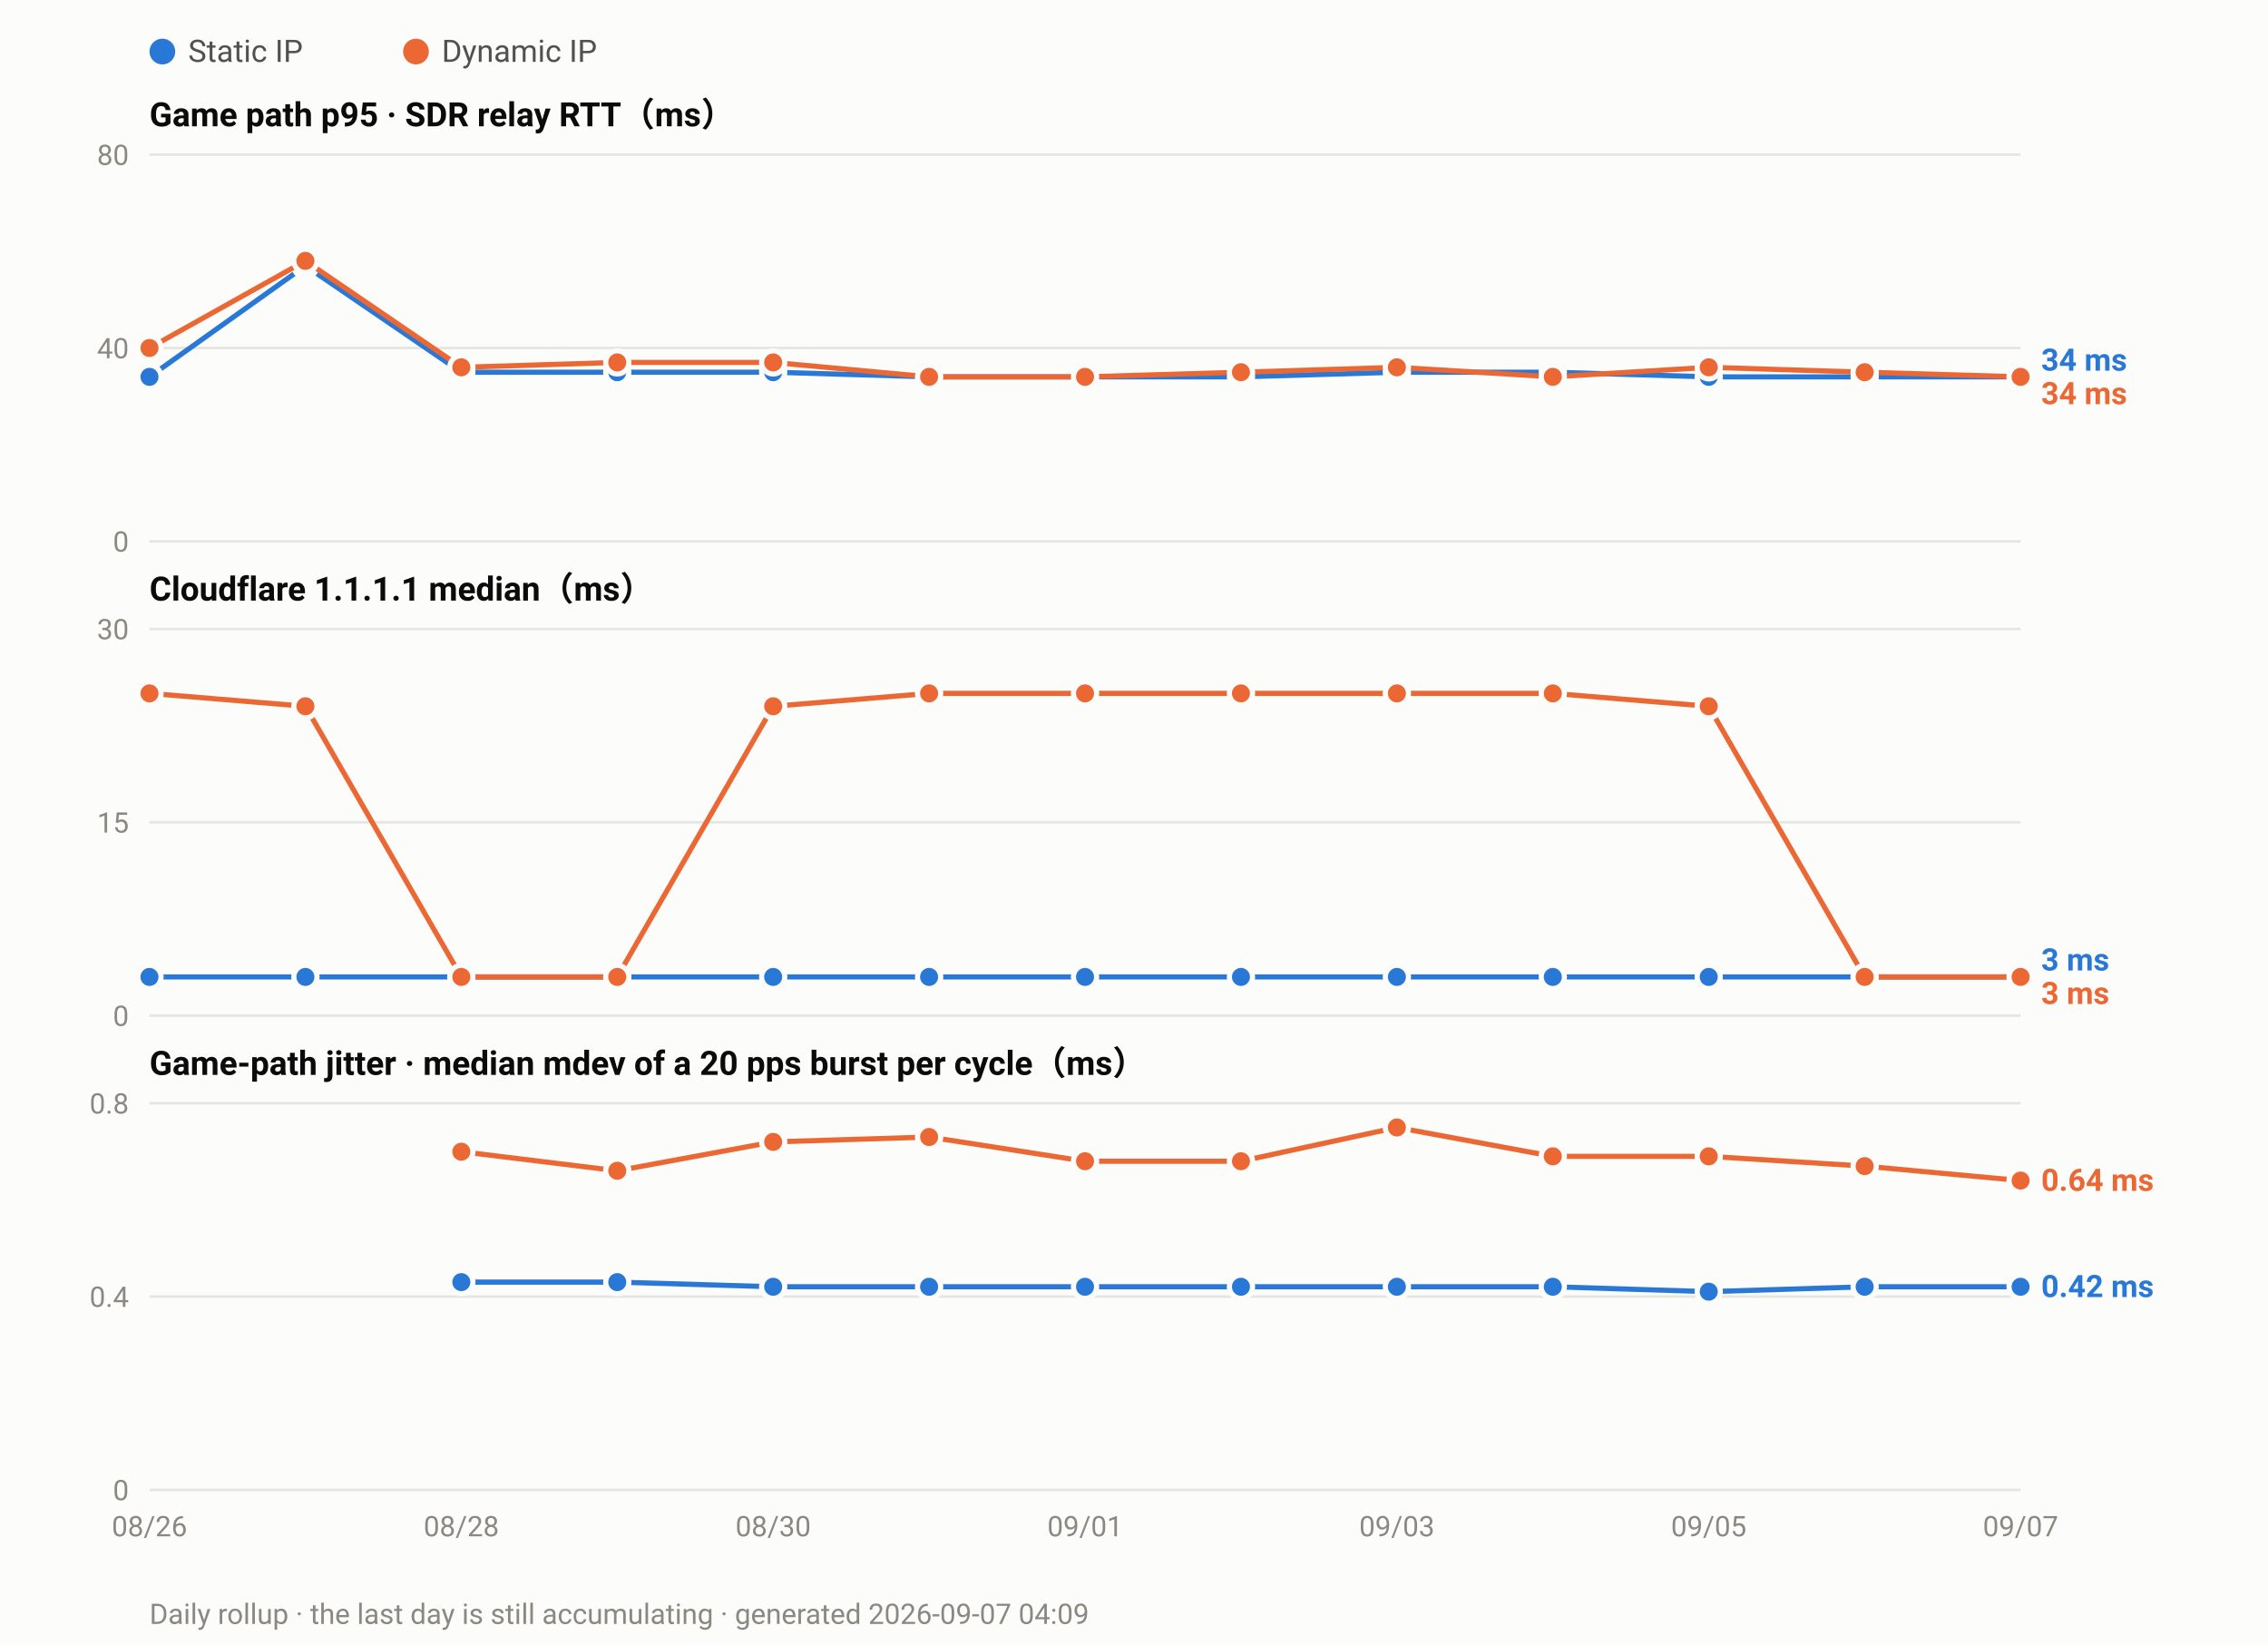
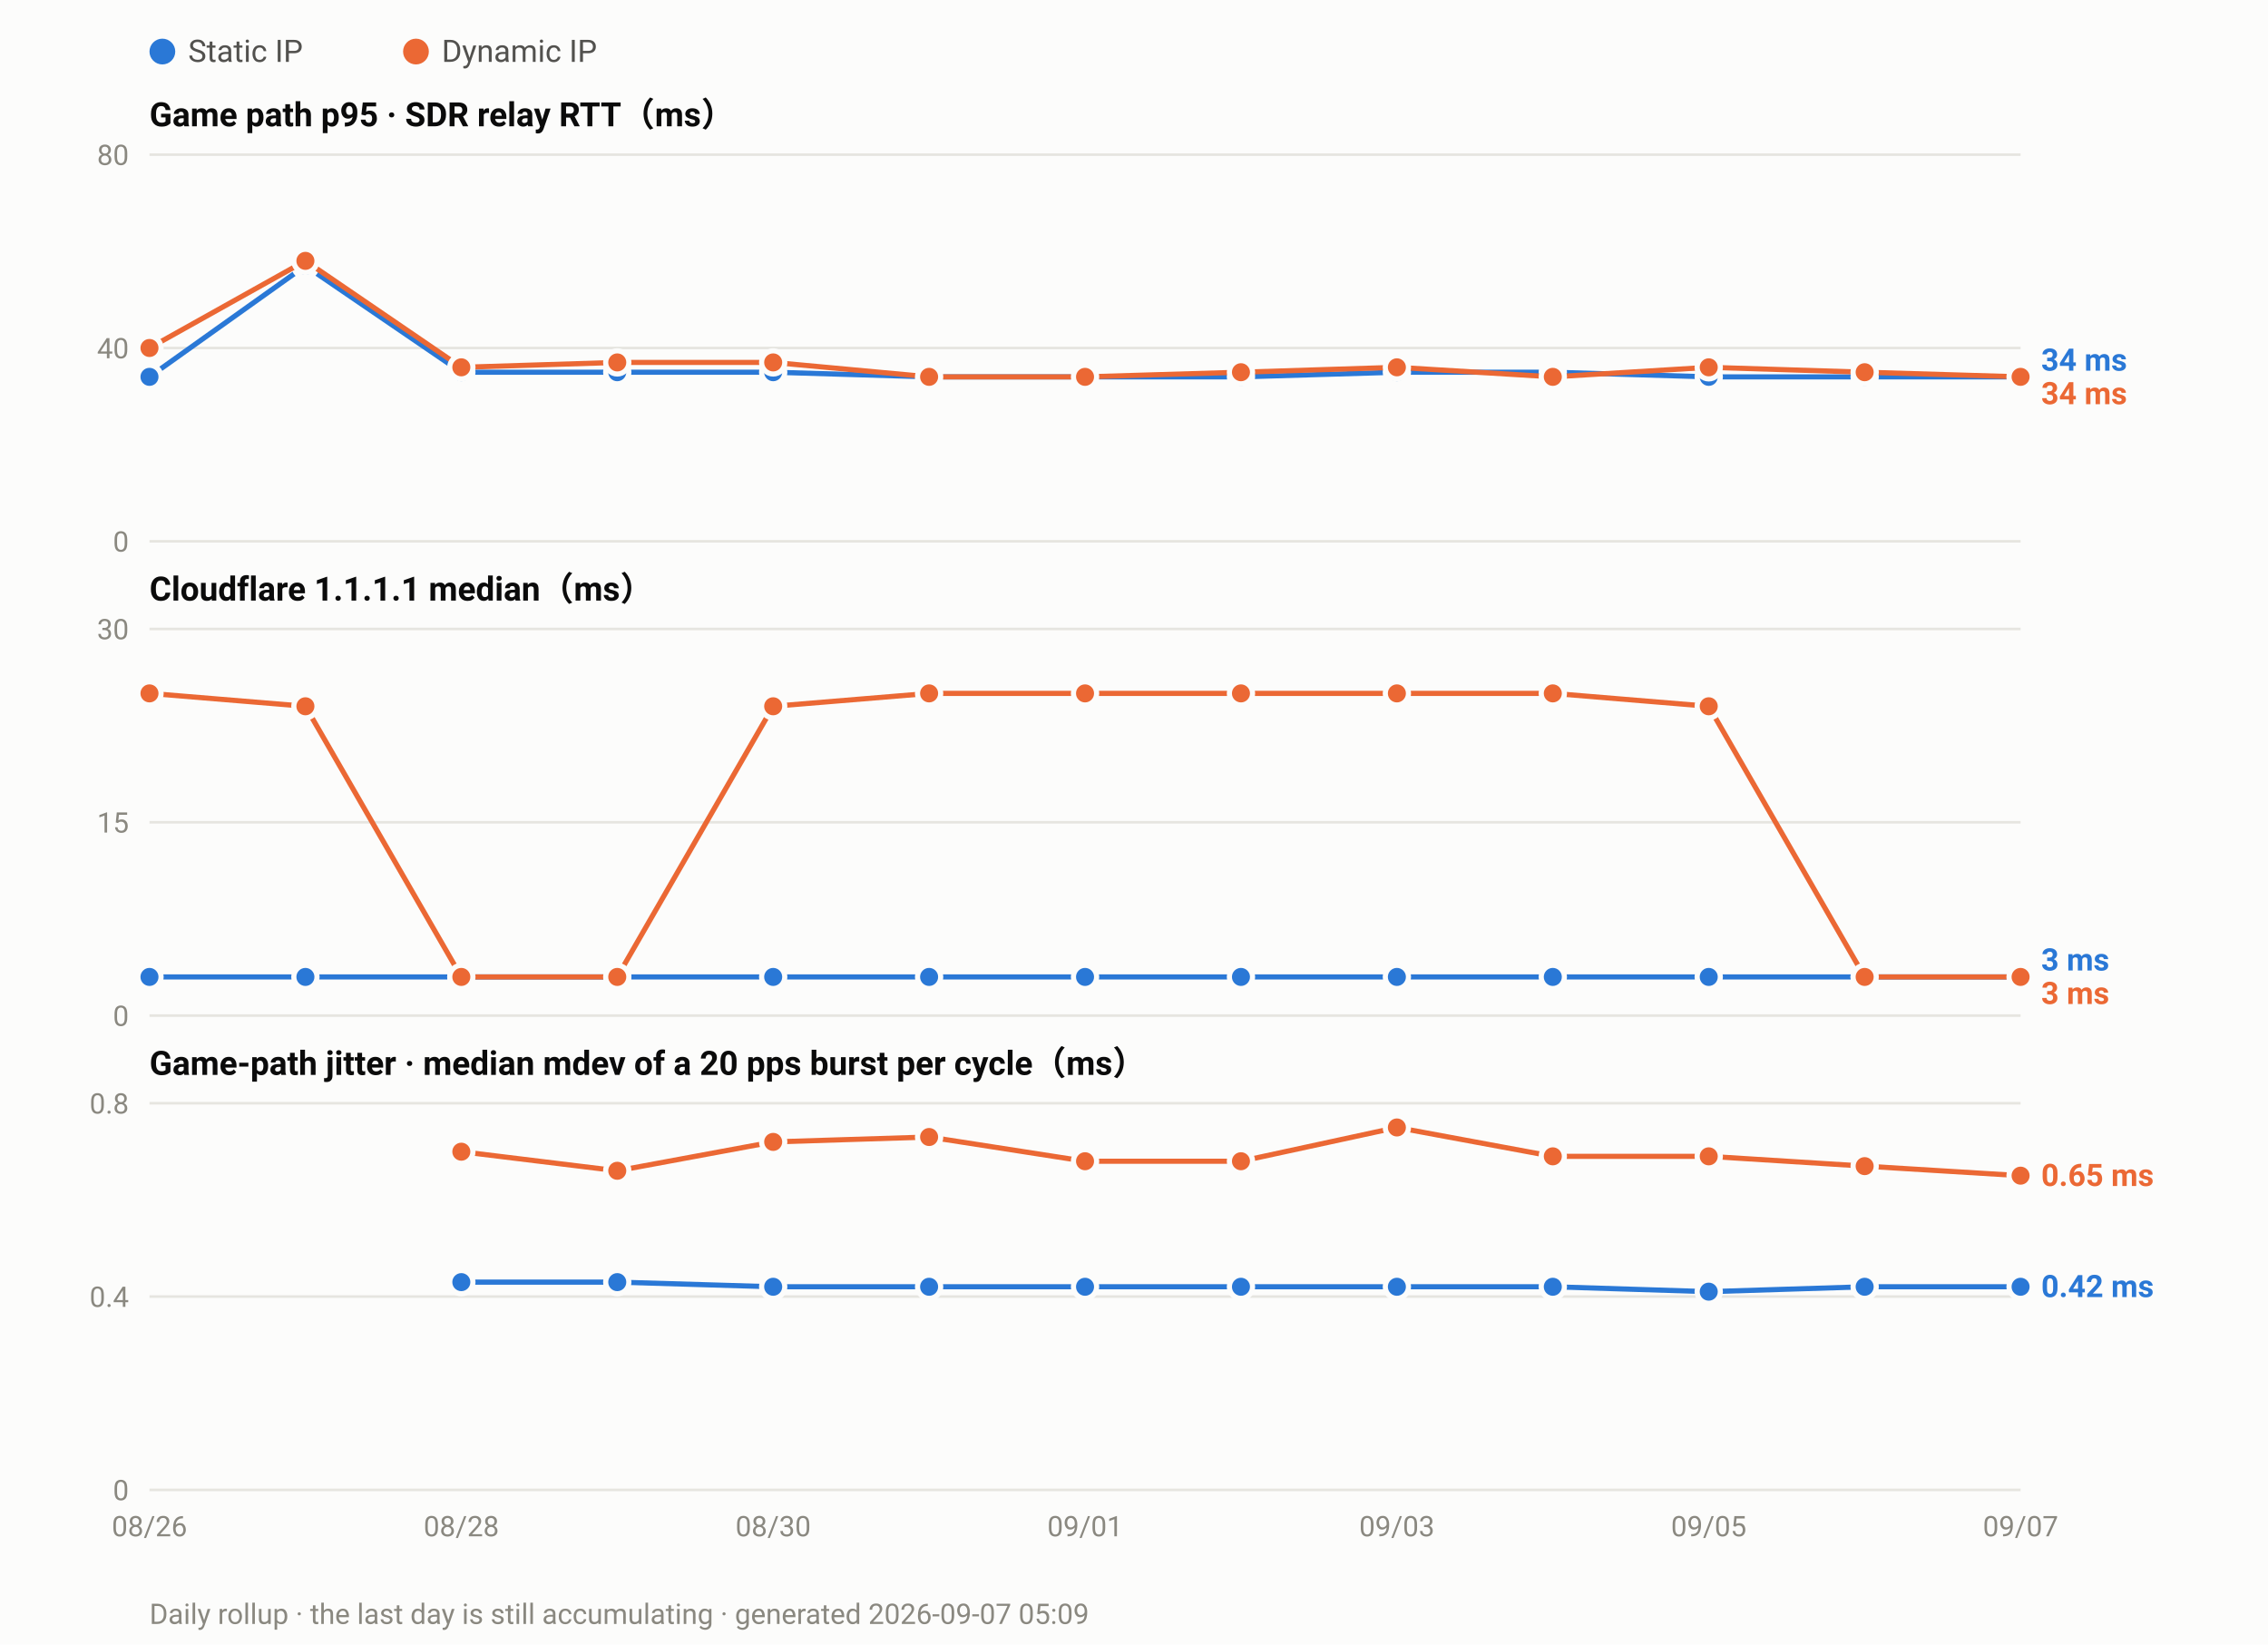
<svg xmlns="http://www.w3.org/2000/svg" width="880" height="638" viewBox="0 0 880 638" font-family="ui-sans-serif,-apple-system,Segoe UI,Roboto,Helvetica,Arial,sans-serif">
  <rect width="880" height="638" fill="#fcfcfb" />
  <circle cx="63.0" cy="20" r="5" fill="#2a78d6" />
  <text x="73.0" y="24" font-size="12" fill="#52514e">Static IP</text>
  <circle cx="161.4" cy="20" r="5" fill="#eb6834" />
  <text x="171.4" y="24" font-size="12" fill="#52514e">Dynamic IP</text>
  <text x="58" y="49.0" font-size="13" font-weight="600" fill="#0b0b0b">Game path p95 · SDR relay RTT（ms）</text>
  <line x1="58" y1="210.0" x2="784.0" y2="210.0" stroke="#e6e5e0" stroke-width="1" />
  <text x="50" y="214.0" font-size="11" text-anchor="end" fill="#8a8880">0</text>
  <line x1="58" y1="135.0" x2="784.0" y2="135.0" stroke="#e6e5e0" stroke-width="1" />
  <text x="50" y="139.0" font-size="11" text-anchor="end" fill="#8a8880">40</text>
  <line x1="58" y1="60.0" x2="784.0" y2="60.0" stroke="#e6e5e0" stroke-width="1" />
  <text x="50" y="64.0" font-size="11" text-anchor="end" fill="#8a8880">80</text>
  <polyline fill="none" stroke="#2a78d6" stroke-width="2" stroke-linejoin="round" points="58.0,146.2 118.5,103.1 179.0,144.4 239.5,144.4 300.0,144.4 360.5,146.2 421.0,146.2 481.5,146.2 542.0,144.4 602.5,144.4 663.0,146.2 723.5,146.2 784.0,146.2" />
  <circle cx="58.0" cy="146.2" r="4.5" fill="#2a78d6" stroke="#fcfcfb" stroke-width="2" />
  <circle cx="118.5" cy="103.1" r="4.5" fill="#2a78d6" stroke="#fcfcfb" stroke-width="2" />
  <circle cx="179.0" cy="144.4" r="4.5" fill="#2a78d6" stroke="#fcfcfb" stroke-width="2" />
  <circle cx="239.5" cy="144.4" r="4.5" fill="#2a78d6" stroke="#fcfcfb" stroke-width="2" />
  <circle cx="300.0" cy="144.4" r="4.5" fill="#2a78d6" stroke="#fcfcfb" stroke-width="2" />
  <circle cx="360.5" cy="146.2" r="4.5" fill="#2a78d6" stroke="#fcfcfb" stroke-width="2" />
  <circle cx="421.0" cy="146.2" r="4.5" fill="#2a78d6" stroke="#fcfcfb" stroke-width="2" />
  <circle cx="481.5" cy="146.2" r="4.5" fill="#2a78d6" stroke="#fcfcfb" stroke-width="2" />
  <circle cx="542.0" cy="144.4" r="4.5" fill="#2a78d6" stroke="#fcfcfb" stroke-width="2" />
  <circle cx="602.5" cy="144.4" r="4.5" fill="#2a78d6" stroke="#fcfcfb" stroke-width="2" />
  <circle cx="663.0" cy="146.2" r="4.5" fill="#2a78d6" stroke="#fcfcfb" stroke-width="2" />
  <circle cx="723.5" cy="146.2" r="4.5" fill="#2a78d6" stroke="#fcfcfb" stroke-width="2" />
  <circle cx="784.0" cy="146.2" r="4.5" fill="#2a78d6" stroke="#fcfcfb" stroke-width="2" />
  <polyline fill="none" stroke="#eb6834" stroke-width="2" stroke-linejoin="round" points="58.0,135.0 118.5,101.2 179.0,142.5 239.5,140.6 300.0,140.6 360.5,146.2 421.0,146.2 481.5,144.4 542.0,142.5 602.5,146.2 663.0,142.5 723.5,144.4 784.0,146.2" />
  <circle cx="58.0" cy="135.0" r="4.5" fill="#eb6834" stroke="#fcfcfb" stroke-width="2" />
  <circle cx="118.5" cy="101.2" r="4.5" fill="#eb6834" stroke="#fcfcfb" stroke-width="2" />
  <circle cx="179.0" cy="142.5" r="4.5" fill="#eb6834" stroke="#fcfcfb" stroke-width="2" />
  <circle cx="239.5" cy="140.6" r="4.5" fill="#eb6834" stroke="#fcfcfb" stroke-width="2" />
  <circle cx="300.0" cy="140.6" r="4.5" fill="#eb6834" stroke="#fcfcfb" stroke-width="2" />
  <circle cx="360.5" cy="146.2" r="4.5" fill="#eb6834" stroke="#fcfcfb" stroke-width="2" />
  <circle cx="421.0" cy="146.2" r="4.5" fill="#eb6834" stroke="#fcfcfb" stroke-width="2" />
  <circle cx="481.5" cy="144.4" r="4.5" fill="#eb6834" stroke="#fcfcfb" stroke-width="2" />
  <circle cx="542.0" cy="142.5" r="4.5" fill="#eb6834" stroke="#fcfcfb" stroke-width="2" />
  <circle cx="602.5" cy="146.2" r="4.5" fill="#eb6834" stroke="#fcfcfb" stroke-width="2" />
  <circle cx="663.0" cy="142.5" r="4.5" fill="#eb6834" stroke="#fcfcfb" stroke-width="2" />
  <circle cx="723.5" cy="144.4" r="4.5" fill="#eb6834" stroke="#fcfcfb" stroke-width="2" />
  <circle cx="784.0" cy="146.2" r="4.5" fill="#eb6834" stroke="#fcfcfb" stroke-width="2" />
  <text x="792.0" y="143.8" font-size="12" font-weight="600" fill="#2a78d6">34 ms</text>
  <text x="792.0" y="156.8" font-size="12" font-weight="600" fill="#eb6834">34 ms</text>
  <text x="58" y="233.0" font-size="13" font-weight="600" fill="#0b0b0b">Cloudflare 1.1.1.1 median（ms）</text>
  <line x1="58" y1="394.0" x2="784.0" y2="394.0" stroke="#e6e5e0" stroke-width="1" />
  <text x="50" y="398.0" font-size="11" text-anchor="end" fill="#8a8880">0</text>
  <line x1="58" y1="319.0" x2="784.0" y2="319.0" stroke="#e6e5e0" stroke-width="1" />
  <text x="50" y="323.0" font-size="11" text-anchor="end" fill="#8a8880">15</text>
  <line x1="58" y1="244.0" x2="784.0" y2="244.0" stroke="#e6e5e0" stroke-width="1" />
  <text x="50" y="248.0" font-size="11" text-anchor="end" fill="#8a8880">30</text>
  <polyline fill="none" stroke="#2a78d6" stroke-width="2" stroke-linejoin="round" points="58.0,379.0 118.5,379.0 179.0,379.0 239.5,379.0 300.0,379.0 360.5,379.0 421.0,379.0 481.5,379.0 542.0,379.0 602.5,379.0 663.0,379.0 723.5,379.0 784.0,379.0" />
  <circle cx="58.0" cy="379.0" r="4.5" fill="#2a78d6" stroke="#fcfcfb" stroke-width="2" />
  <circle cx="118.5" cy="379.0" r="4.5" fill="#2a78d6" stroke="#fcfcfb" stroke-width="2" />
  <circle cx="179.0" cy="379.0" r="4.5" fill="#2a78d6" stroke="#fcfcfb" stroke-width="2" />
  <circle cx="239.5" cy="379.0" r="4.5" fill="#2a78d6" stroke="#fcfcfb" stroke-width="2" />
  <circle cx="300.0" cy="379.0" r="4.5" fill="#2a78d6" stroke="#fcfcfb" stroke-width="2" />
  <circle cx="360.5" cy="379.0" r="4.5" fill="#2a78d6" stroke="#fcfcfb" stroke-width="2" />
  <circle cx="421.0" cy="379.0" r="4.5" fill="#2a78d6" stroke="#fcfcfb" stroke-width="2" />
  <circle cx="481.5" cy="379.0" r="4.5" fill="#2a78d6" stroke="#fcfcfb" stroke-width="2" />
  <circle cx="542.0" cy="379.0" r="4.5" fill="#2a78d6" stroke="#fcfcfb" stroke-width="2" />
  <circle cx="602.5" cy="379.0" r="4.5" fill="#2a78d6" stroke="#fcfcfb" stroke-width="2" />
  <circle cx="663.0" cy="379.0" r="4.5" fill="#2a78d6" stroke="#fcfcfb" stroke-width="2" />
  <circle cx="723.5" cy="379.0" r="4.5" fill="#2a78d6" stroke="#fcfcfb" stroke-width="2" />
  <circle cx="784.0" cy="379.0" r="4.5" fill="#2a78d6" stroke="#fcfcfb" stroke-width="2" />
  <polyline fill="none" stroke="#eb6834" stroke-width="2" stroke-linejoin="round" points="58.0,269.0 118.5,274.0 179.0,379.0 239.5,379.0 300.0,274.0 360.5,269.0 421.0,269.0 481.5,269.0 542.0,269.0 602.5,269.0 663.0,274.0 723.5,379.0 784.0,379.0" />
  <circle cx="58.0" cy="269.0" r="4.5" fill="#eb6834" stroke="#fcfcfb" stroke-width="2" />
  <circle cx="118.5" cy="274.0" r="4.5" fill="#eb6834" stroke="#fcfcfb" stroke-width="2" />
  <circle cx="179.0" cy="379.0" r="4.5" fill="#eb6834" stroke="#fcfcfb" stroke-width="2" />
  <circle cx="239.5" cy="379.0" r="4.5" fill="#eb6834" stroke="#fcfcfb" stroke-width="2" />
  <circle cx="300.0" cy="274.0" r="4.5" fill="#eb6834" stroke="#fcfcfb" stroke-width="2" />
  <circle cx="360.5" cy="269.0" r="4.5" fill="#eb6834" stroke="#fcfcfb" stroke-width="2" />
  <circle cx="421.0" cy="269.0" r="4.5" fill="#eb6834" stroke="#fcfcfb" stroke-width="2" />
  <circle cx="481.5" cy="269.0" r="4.5" fill="#eb6834" stroke="#fcfcfb" stroke-width="2" />
  <circle cx="542.0" cy="269.0" r="4.5" fill="#eb6834" stroke="#fcfcfb" stroke-width="2" />
  <circle cx="602.5" cy="269.0" r="4.5" fill="#eb6834" stroke="#fcfcfb" stroke-width="2" />
  <circle cx="663.0" cy="274.0" r="4.5" fill="#eb6834" stroke="#fcfcfb" stroke-width="2" />
  <circle cx="723.5" cy="379.0" r="4.5" fill="#eb6834" stroke="#fcfcfb" stroke-width="2" />
  <circle cx="784.0" cy="379.0" r="4.5" fill="#eb6834" stroke="#fcfcfb" stroke-width="2" />
  <text x="792.0" y="376.5" font-size="12" font-weight="600" fill="#2a78d6">3 ms</text>
  <text x="792.0" y="389.5" font-size="12" font-weight="600" fill="#eb6834">3 ms</text>
  <text x="58" y="417.0" font-size="13" font-weight="600" fill="#0b0b0b">Game-path jitter · median mdev of a 20 pps burst per cycle（ms）</text>
  <line x1="58" y1="578.0" x2="784.0" y2="578.0" stroke="#e6e5e0" stroke-width="1" />
  <text x="50" y="582.0" font-size="11" text-anchor="end" fill="#8a8880">0</text>
  <line x1="58" y1="503.0" x2="784.0" y2="503.0" stroke="#e6e5e0" stroke-width="1" />
  <text x="50" y="507.0" font-size="11" text-anchor="end" fill="#8a8880">0.4</text>
  <line x1="58" y1="428.0" x2="784.0" y2="428.0" stroke="#e6e5e0" stroke-width="1" />
  <text x="50" y="432.0" font-size="11" text-anchor="end" fill="#8a8880">0.8</text>
  <polyline fill="none" stroke="#2a78d6" stroke-width="2" stroke-linejoin="round" points="179.0,497.4 239.5,497.4 300.0,499.2 360.5,499.2 421.0,499.2 481.5,499.2 542.0,499.2 602.5,499.2 663.0,501.1 723.5,499.2 784.0,499.2" />
  <circle cx="179.0" cy="497.4" r="4.5" fill="#2a78d6" stroke="#fcfcfb" stroke-width="2" />
  <circle cx="239.5" cy="497.4" r="4.5" fill="#2a78d6" stroke="#fcfcfb" stroke-width="2" />
  <circle cx="300.0" cy="499.2" r="4.5" fill="#2a78d6" stroke="#fcfcfb" stroke-width="2" />
  <circle cx="360.5" cy="499.2" r="4.5" fill="#2a78d6" stroke="#fcfcfb" stroke-width="2" />
  <circle cx="421.0" cy="499.2" r="4.5" fill="#2a78d6" stroke="#fcfcfb" stroke-width="2" />
  <circle cx="481.5" cy="499.2" r="4.5" fill="#2a78d6" stroke="#fcfcfb" stroke-width="2" />
  <circle cx="542.0" cy="499.2" r="4.5" fill="#2a78d6" stroke="#fcfcfb" stroke-width="2" />
  <circle cx="602.5" cy="499.2" r="4.5" fill="#2a78d6" stroke="#fcfcfb" stroke-width="2" />
  <circle cx="663.0" cy="501.1" r="4.5" fill="#2a78d6" stroke="#fcfcfb" stroke-width="2" />
  <circle cx="723.5" cy="499.2" r="4.5" fill="#2a78d6" stroke="#fcfcfb" stroke-width="2" />
  <circle cx="784.0" cy="499.2" r="4.5" fill="#2a78d6" stroke="#fcfcfb" stroke-width="2" />
-   <polyline fill="none" stroke="#eb6834" stroke-width="2" stroke-linejoin="round" points="179.0,446.8 239.5,454.2 300.0,443.0 360.5,441.1 421.0,450.5 481.5,450.5 542.0,437.4 602.5,448.6 663.0,448.6 723.5,452.4 784.0,458.0" />
+   <polyline fill="none" stroke="#eb6834" stroke-width="2" stroke-linejoin="round" points="179.0,446.8 239.5,454.2 300.0,443.0 360.5,441.1 421.0,450.5 481.5,450.5 542.0,437.4 602.5,448.6 663.0,448.6 723.5,452.4 784.0,456.1" />
  <circle cx="179.0" cy="446.8" r="4.5" fill="#eb6834" stroke="#fcfcfb" stroke-width="2" />
  <circle cx="239.5" cy="454.2" r="4.5" fill="#eb6834" stroke="#fcfcfb" stroke-width="2" />
  <circle cx="300.0" cy="443.0" r="4.5" fill="#eb6834" stroke="#fcfcfb" stroke-width="2" />
  <circle cx="360.5" cy="441.1" r="4.5" fill="#eb6834" stroke="#fcfcfb" stroke-width="2" />
  <circle cx="421.0" cy="450.5" r="4.5" fill="#eb6834" stroke="#fcfcfb" stroke-width="2" />
  <circle cx="481.5" cy="450.5" r="4.5" fill="#eb6834" stroke="#fcfcfb" stroke-width="2" />
  <circle cx="542.0" cy="437.4" r="4.5" fill="#eb6834" stroke="#fcfcfb" stroke-width="2" />
  <circle cx="602.5" cy="448.6" r="4.5" fill="#eb6834" stroke="#fcfcfb" stroke-width="2" />
  <circle cx="663.0" cy="448.6" r="4.5" fill="#eb6834" stroke="#fcfcfb" stroke-width="2" />
  <circle cx="723.5" cy="452.4" r="4.5" fill="#eb6834" stroke="#fcfcfb" stroke-width="2" />
-   <circle cx="784.0" cy="458.0" r="4.5" fill="#eb6834" stroke="#fcfcfb" stroke-width="2" />
-   <text x="792.0" y="462.0" font-size="12" font-weight="600" fill="#eb6834">0.64 ms</text>
+   <circle cx="784.0" cy="456.1" r="4.5" fill="#eb6834" stroke="#fcfcfb" stroke-width="2" />
+   <text x="792.0" y="460.1" font-size="12" font-weight="600" fill="#eb6834">0.65 ms</text>
  <text x="792.0" y="503.2" font-size="12" font-weight="600" fill="#2a78d6">0.42 ms</text>
  <text x="58.0" y="596.0" font-size="11" text-anchor="middle" fill="#8a8880">08/26</text>
  <text x="179.0" y="596.0" font-size="11" text-anchor="middle" fill="#8a8880">08/28</text>
  <text x="300.0" y="596.0" font-size="11" text-anchor="middle" fill="#8a8880">08/30</text>
  <text x="421.0" y="596.0" font-size="11" text-anchor="middle" fill="#8a8880">09/01</text>
  <text x="542.0" y="596.0" font-size="11" text-anchor="middle" fill="#8a8880">09/03</text>
  <text x="663.0" y="596.0" font-size="11" text-anchor="middle" fill="#8a8880">09/05</text>
  <text x="784.0" y="596.0" font-size="11" text-anchor="middle" fill="#8a8880">09/07</text>
-   <text x="58" y="630" font-size="11" fill="#8a8880">Daily rollup · the last day is still accumulating · generated 2026-09-07 04:09</text>
+   <text x="58" y="630" font-size="11" fill="#8a8880">Daily rollup · the last day is still accumulating · generated 2026-09-07 05:09</text>
</svg>
